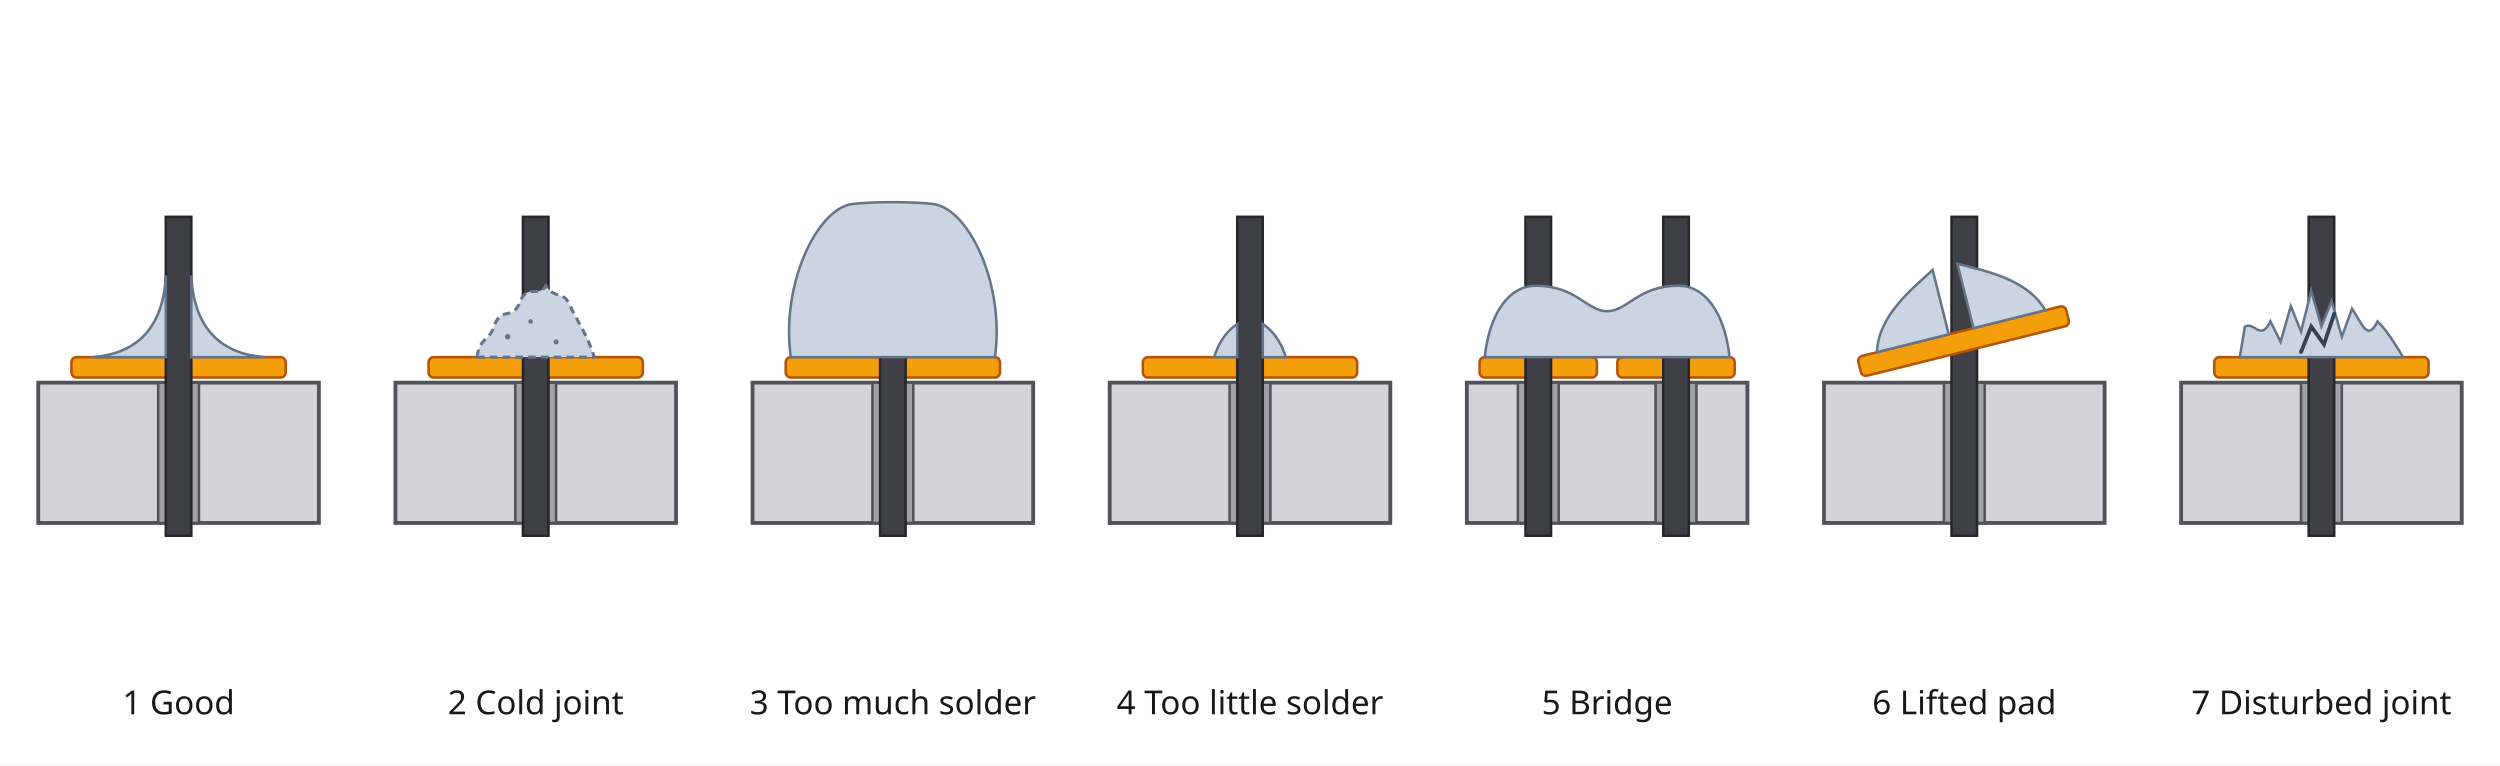
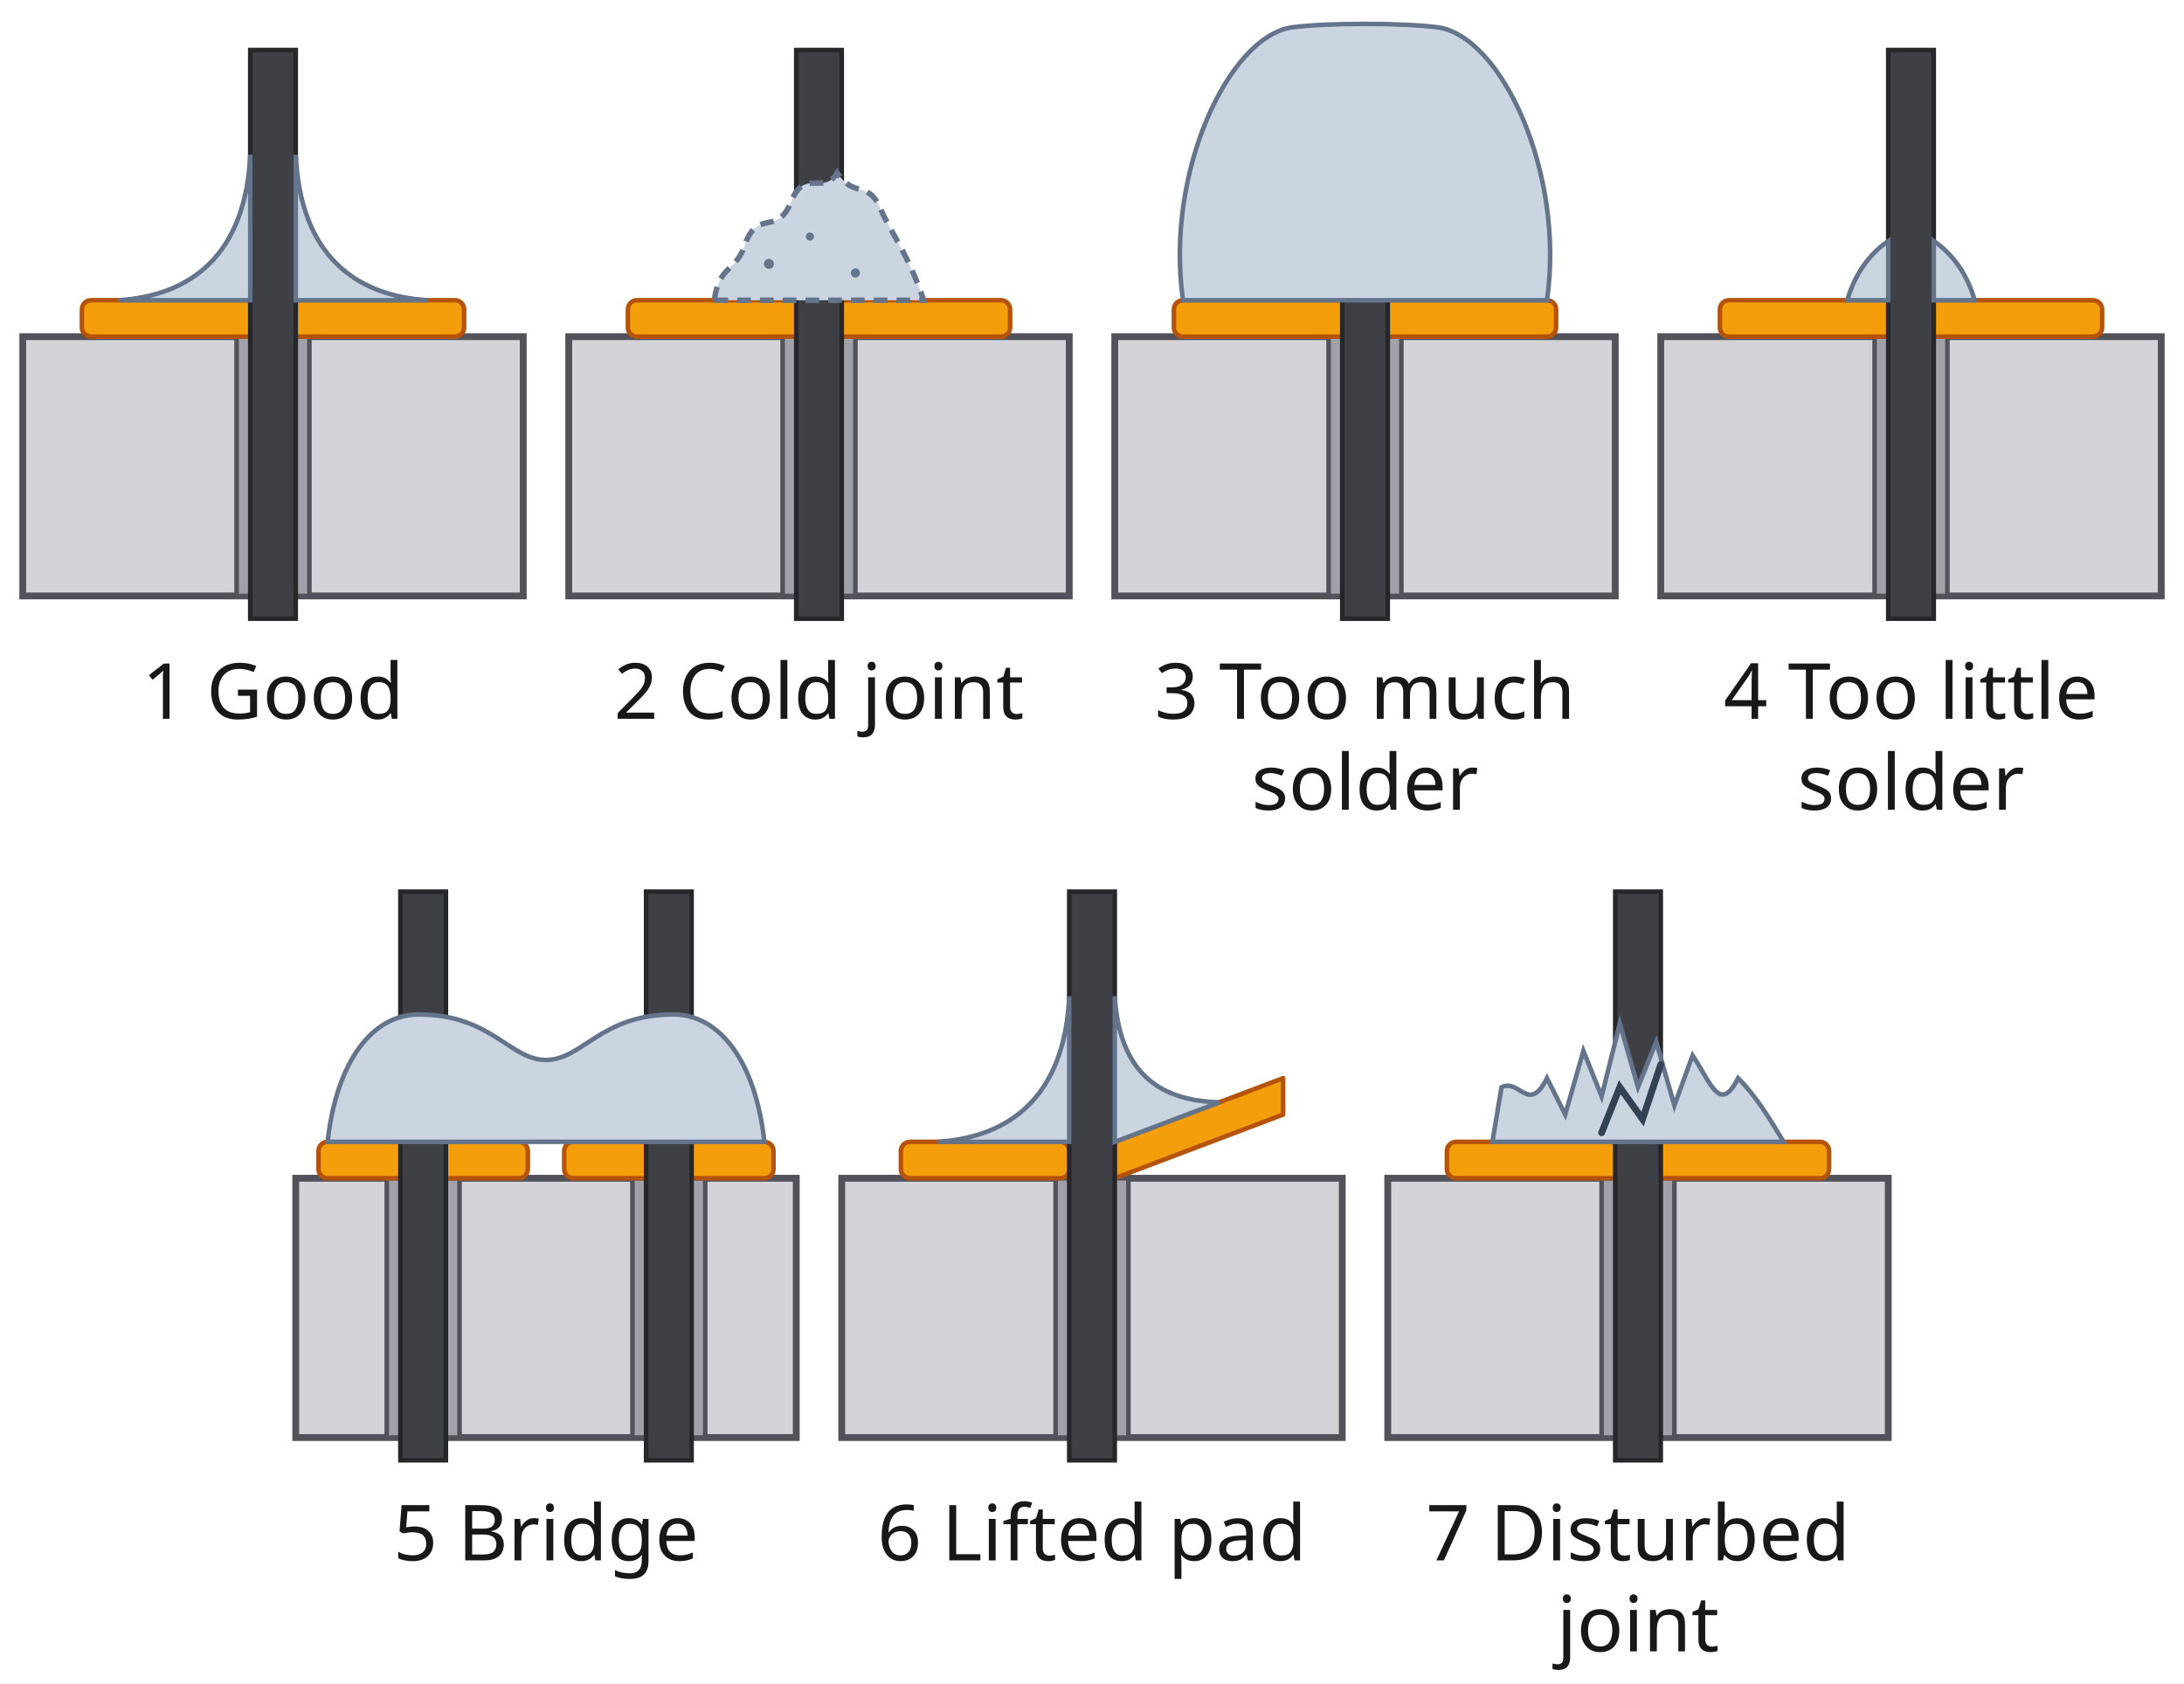
- <svg xmlns="http://www.w3.org/2000/svg" viewBox="0 0 980 300" width="980" height="300" role="img" aria-labelledby="title desc">
-   <rect width="980" height="300" fill="#ffffff" />
-   <g transform="translate(70,0)">
-     <rect x="-55" y="150" width="110" height="55" fill="#d4d4d8" stroke="#52525b" stroke-width="1.5" />
-     <rect x="-8" y="150" width="16" height="55" fill="#a1a1aa" stroke="#52525b" stroke-width="1" />
+ <svg xmlns="http://www.w3.org/2000/svg" viewBox="0 0 480 370" width="480" height="370" role="img" aria-labelledby="title desc">
+   <rect width="480" height="370" fill="#ffffff" />
+   <g transform="translate(60,-74)">
+     <rect x="-55" y="148" width="110" height="57" fill="#d4d4d8" stroke="#52525b" stroke-width="1.5" />
+     <rect x="-8" y="148" width="16" height="57" fill="#a1a1aa" stroke="#52525b" stroke-width="1" />
    <rect x="-42" y="140" width="84" height="8" rx="2" fill="#f59e0b" stroke="#b45309" stroke-width="1" />
    <rect x="-5" y="85" width="10" height="125" fill="#3f3f46" stroke="#27272a" stroke-width="1" />
    <path d="M -34 140 C -18 139 -6 130 -5 108 L -5 140 Z" fill="#cbd5e1" stroke="#64748b" stroke-width="1" />
    <path d="M 5 140 L 5 108 C 6 130 18 139 34 140 Z" fill="#cbd5e1" stroke="#64748b" stroke-width="1" />
-     <text x="0" y="280" text-anchor="middle" font-family="sans-serif" font-size="13" fill="#18181b">1 Good</text>
+     <text x="0" y="232" text-anchor="middle" font-family="sans-serif" font-size="17" fill="#18181b">1 Good</text>
  </g>
-   <g transform="translate(210,0)">
-     <rect x="-55" y="150" width="110" height="55" fill="#d4d4d8" stroke="#52525b" stroke-width="1.5" />
-     <rect x="-8" y="150" width="16" height="55" fill="#a1a1aa" stroke="#52525b" stroke-width="1" />
+   <g transform="translate(180,-74)">
+     <rect x="-55" y="148" width="110" height="57" fill="#d4d4d8" stroke="#52525b" stroke-width="1.5" />
+     <rect x="-8" y="148" width="16" height="57" fill="#a1a1aa" stroke="#52525b" stroke-width="1" />
    <rect x="-42" y="140" width="84" height="8" rx="2" fill="#f59e0b" stroke="#b45309" stroke-width="1" />
    <rect x="-5" y="85" width="10" height="125" fill="#3f3f46" stroke="#27272a" stroke-width="1" />
    <path d="M -23 140 C -22 132 -18 134 -16 127 C -13 120 -9 126 -6 118 C -3 111 1 117 4 112 C 8 118 11 113 14 121 C 17 127 20 131 23 140 Z" fill="#cbd5e1" stroke="#64748b" stroke-width="1.2" stroke-dasharray="3 2" />
    <circle cx="-11" cy="132" r="1.1" fill="#64748b" />
    <circle cx="8" cy="134" r="1" fill="#64748b" />
    <circle cx="-2" cy="126" r="0.9" fill="#64748b" />
-     <text x="0" y="280" text-anchor="middle" font-family="sans-serif" font-size="13" fill="#18181b">2 Cold joint</text>
+     <text x="0" y="232" text-anchor="middle" font-family="sans-serif" font-size="17" fill="#18181b">2 Cold joint</text>
  </g>
-   <g transform="translate(350,0)">
-     <rect x="-55" y="150" width="110" height="55" fill="#d4d4d8" stroke="#52525b" stroke-width="1.5" />
-     <rect x="-8" y="150" width="16" height="55" fill="#a1a1aa" stroke="#52525b" stroke-width="1" />
+   <g transform="translate(300,-74)">
+     <rect x="-55" y="148" width="110" height="57" fill="#d4d4d8" stroke="#52525b" stroke-width="1.5" />
+     <rect x="-8" y="148" width="16" height="57" fill="#a1a1aa" stroke="#52525b" stroke-width="1" />
    <rect x="-42" y="140" width="84" height="8" rx="2" fill="#f59e0b" stroke="#b45309" stroke-width="1" />
    <rect x="-5" y="85" width="10" height="125" fill="#3f3f46" stroke="#27272a" stroke-width="1" />
    <path d="M -40 140 C -44 112 -30 82 -16 80 C -8 79 8 79 16 80 C 30 82 44 112 40 140 Z" fill="#cbd5e1" stroke="#64748b" stroke-width="1" />
-     <text x="0" y="280" text-anchor="middle" font-family="sans-serif" font-size="13" fill="#18181b">3 Too much solder</text>
+     <text x="0" y="232" text-anchor="middle" font-family="sans-serif" font-size="17" fill="#18181b">3 Too much</text>
+     <text x="0" y="252" text-anchor="middle" font-family="sans-serif" font-size="17" fill="#18181b">solder</text>
  </g>
-   <g transform="translate(490,0)">
-     <rect x="-55" y="150" width="110" height="55" fill="#d4d4d8" stroke="#52525b" stroke-width="1.5" />
-     <rect x="-8" y="150" width="16" height="55" fill="#a1a1aa" stroke="#52525b" stroke-width="1" />
+   <g transform="translate(420,-74)">
+     <rect x="-55" y="148" width="110" height="57" fill="#d4d4d8" stroke="#52525b" stroke-width="1.5" />
+     <rect x="-8" y="148" width="16" height="57" fill="#a1a1aa" stroke="#52525b" stroke-width="1" />
    <rect x="-42" y="140" width="84" height="8" rx="2" fill="#f59e0b" stroke="#b45309" stroke-width="1" />
    <rect x="-5" y="85" width="10" height="125" fill="#3f3f46" stroke="#27272a" stroke-width="1" />
    <path d="M -14 140 C -12 133 -8 129 -5 127 L -5 140 Z" fill="#cbd5e1" stroke="#64748b" stroke-width="1" />
    <path d="M 5 140 L 5 127 C 8 129 12 133 14 140 Z" fill="#cbd5e1" stroke="#64748b" stroke-width="1" />
-     <text x="0" y="280" text-anchor="middle" font-family="sans-serif" font-size="13" fill="#18181b">4 Too little solder</text>
+     <text x="0" y="232" text-anchor="middle" font-family="sans-serif" font-size="17" fill="#18181b">4 Too little</text>
+     <text x="0" y="252" text-anchor="middle" font-family="sans-serif" font-size="17" fill="#18181b">solder</text>
  </g>
-   <g transform="translate(630,0)">
-     <rect x="-55" y="150" width="110" height="55" fill="#d4d4d8" stroke="#52525b" stroke-width="1.5" />
-     <rect x="-35" y="150" width="16" height="55" fill="#a1a1aa" stroke="#52525b" stroke-width="1" />
-     <rect x="19" y="150" width="16" height="55" fill="#a1a1aa" stroke="#52525b" stroke-width="1" />
+   <g transform="translate(120,111)">
+     <rect x="-55" y="148" width="110" height="57" fill="#d4d4d8" stroke="#52525b" stroke-width="1.5" />
+     <rect x="-35" y="148" width="16" height="57" fill="#a1a1aa" stroke="#52525b" stroke-width="1" />
+     <rect x="19" y="148" width="16" height="57" fill="#a1a1aa" stroke="#52525b" stroke-width="1" />
    <rect x="-50" y="140" width="46" height="8" rx="2" fill="#f59e0b" stroke="#b45309" stroke-width="1" />
    <rect x="4" y="140" width="46" height="8" rx="2" fill="#f59e0b" stroke="#b45309" stroke-width="1" />
    <rect x="-32" y="85" width="10" height="125" fill="#3f3f46" stroke="#27272a" stroke-width="1" />
    <rect x="22" y="85" width="10" height="125" fill="#3f3f46" stroke="#27272a" stroke-width="1" />
    <path d="M -48 140 C -46 122 -38 112 -28 112 C -12 112 -8 122 0 122 C 8 122 12 112 28 112 C 38 112 46 122 48 140 Z" fill="#cbd5e1" stroke="#64748b" stroke-width="1" />
-     <text x="0" y="280" text-anchor="middle" font-family="sans-serif" font-size="13" fill="#18181b">5 Bridge</text>
+     <text x="0" y="232" text-anchor="middle" font-family="sans-serif" font-size="17" fill="#18181b">5 Bridge</text>
  </g>
-   <g transform="translate(770,0)">
-     <rect x="-55" y="150" width="110" height="55" fill="#d4d4d8" stroke="#52525b" stroke-width="1.5" />
-     <rect x="-8" y="150" width="16" height="55" fill="#a1a1aa" stroke="#52525b" stroke-width="1" />
+   <g transform="translate(240,111)">
+     <rect x="-55" y="148" width="110" height="57" fill="#d4d4d8" stroke="#52525b" stroke-width="1.5" />
+     <rect x="-8" y="148" width="16" height="57" fill="#a1a1aa" stroke="#52525b" stroke-width="1" />
+     <rect x="-42" y="140" width="37" height="8" rx="2" fill="#f59e0b" stroke="#b45309" stroke-width="1" />
+     <path d="M 5 140 L 42 126 L 42 134 L 5 148 Z" fill="#f59e0b" stroke="#b45309" stroke-width="1" stroke-linejoin="round" />
    <rect x="-5" y="85" width="10" height="125" fill="#3f3f46" stroke="#27272a" stroke-width="1" />
-     <g transform="rotate(-14 -42 140)">
-       <rect x="-42" y="140" width="84" height="8" rx="2" fill="#f59e0b" stroke="#b45309" stroke-width="1" />
-       <path d="M -34 140 C -30 126 -14 119 -5 114 L -5 140 Z" fill="#cbd5e1" stroke="#64748b" stroke-width="1" />
-       <path d="M 5 140 L 5 114 C 14 119 30 126 34 140 Z" fill="#cbd5e1" stroke="#64748b" stroke-width="1" />
-     </g>
-     <text x="0" y="280" text-anchor="middle" font-family="sans-serif" font-size="13" fill="#18181b">6 Lifted pad</text>
+     <path d="M -34 140 C -18 139 -6 130 -5 108 L -5 140 Z" fill="#cbd5e1" stroke="#64748b" stroke-width="1" />
+     <path d="M 5 140 L 5 108 C 6 124 14 131 28 131.3 Z" fill="#cbd5e1" stroke="#64748b" stroke-width="1" />
+     <text x="0" y="232" text-anchor="middle" font-family="sans-serif" font-size="17" fill="#18181b">6 Lifted pad</text>
  </g>
-   <g transform="translate(910,0)">
-     <rect x="-55" y="150" width="110" height="55" fill="#d4d4d8" stroke="#52525b" stroke-width="1.5" />
-     <rect x="-8" y="150" width="16" height="55" fill="#a1a1aa" stroke="#52525b" stroke-width="1" />
+   <g transform="translate(360,111)">
+     <rect x="-55" y="148" width="110" height="57" fill="#d4d4d8" stroke="#52525b" stroke-width="1.5" />
+     <rect x="-8" y="148" width="16" height="57" fill="#a1a1aa" stroke="#52525b" stroke-width="1" />
    <rect x="-42" y="140" width="84" height="8" rx="2" fill="#f59e0b" stroke="#b45309" stroke-width="1" />
    <rect x="-5" y="85" width="10" height="125" fill="#3f3f46" stroke="#27272a" stroke-width="1" />
    <path d="M -32 140 L -30 128 C -26 126 -24 134 -20 126 L -16 134 L -12 120 L -8 130 L -4 114 L 0 128 L 4 118 L 8 132 L 12 121 C 16 127 18 134 22 126 C 26 130 29 135 32 140 Z" fill="#cbd5e1" stroke="#64748b" stroke-width="1" />
    <path d="M -8 138 L -4 128 L 1 135 L 5 123" fill="none" stroke="#334155" stroke-width="1.5" stroke-linecap="round" />
-     <text x="0" y="280" text-anchor="middle" font-family="sans-serif" font-size="13" fill="#18181b">7 Disturbed joint</text>
+     <text x="0" y="232" text-anchor="middle" font-family="sans-serif" font-size="17" fill="#18181b">7 Disturbed</text>
+     <text x="0" y="252" text-anchor="middle" font-family="sans-serif" font-size="17" fill="#18181b">joint</text>
  </g>
</svg>
